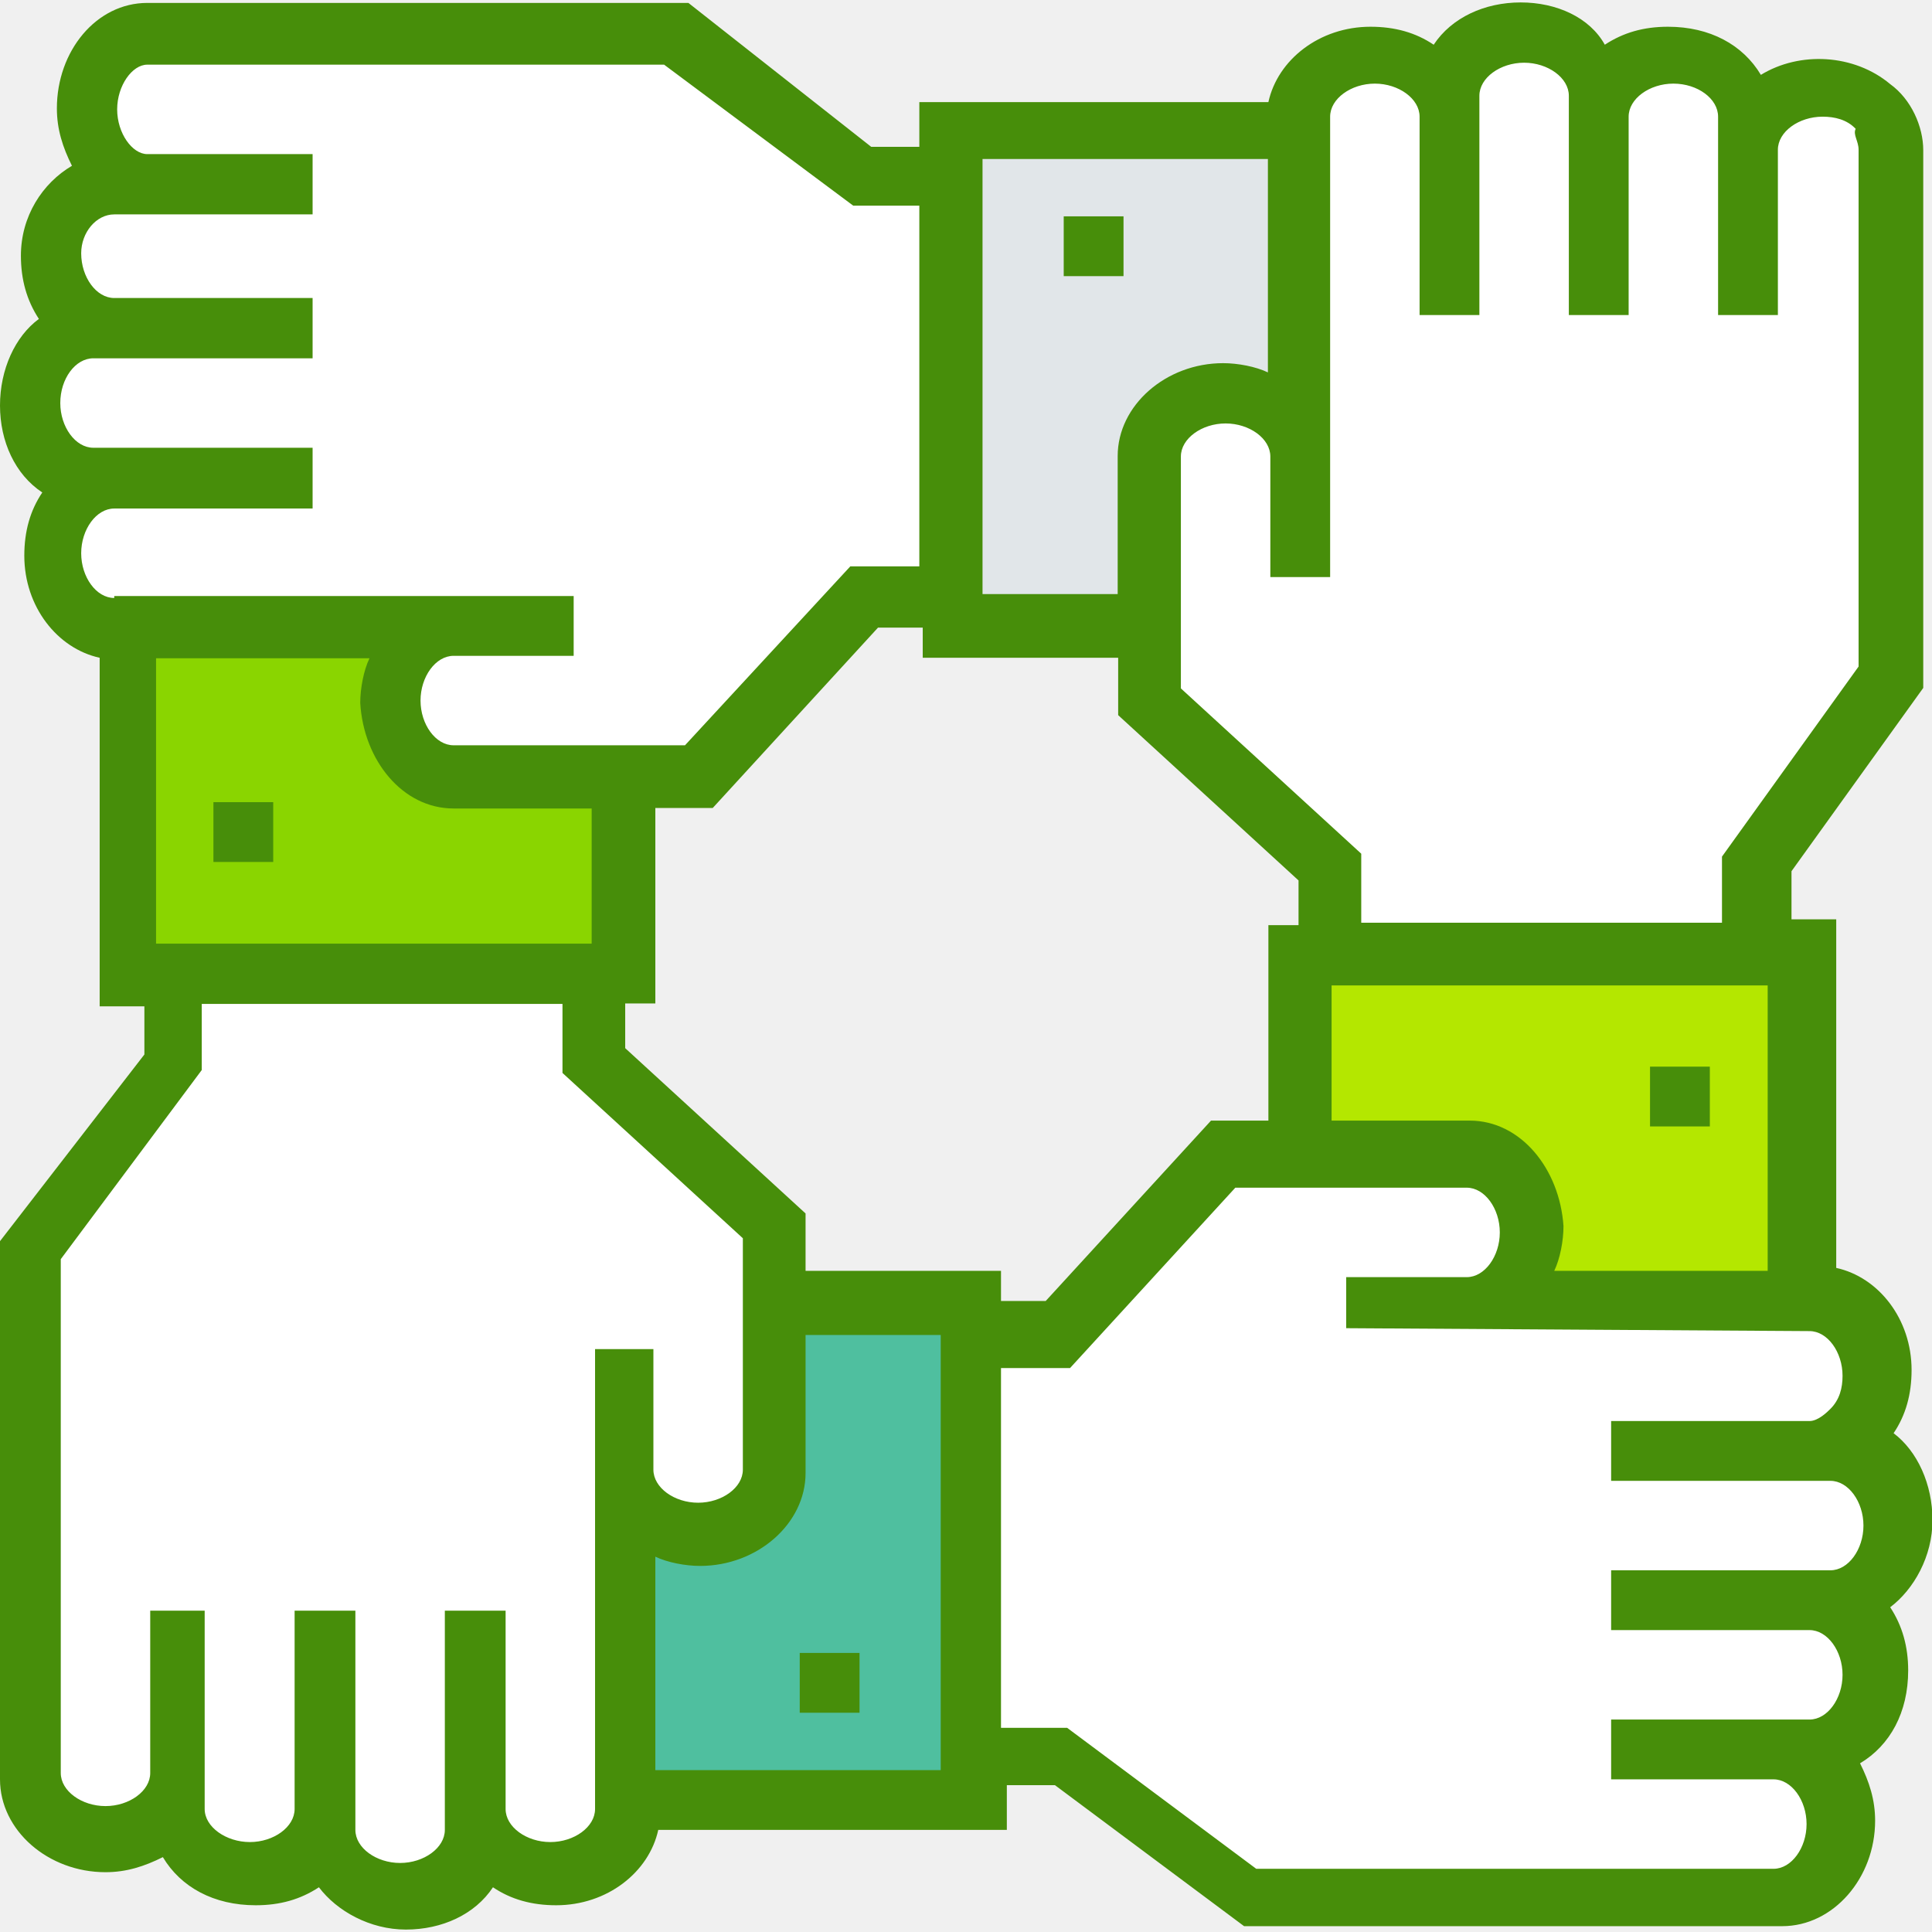
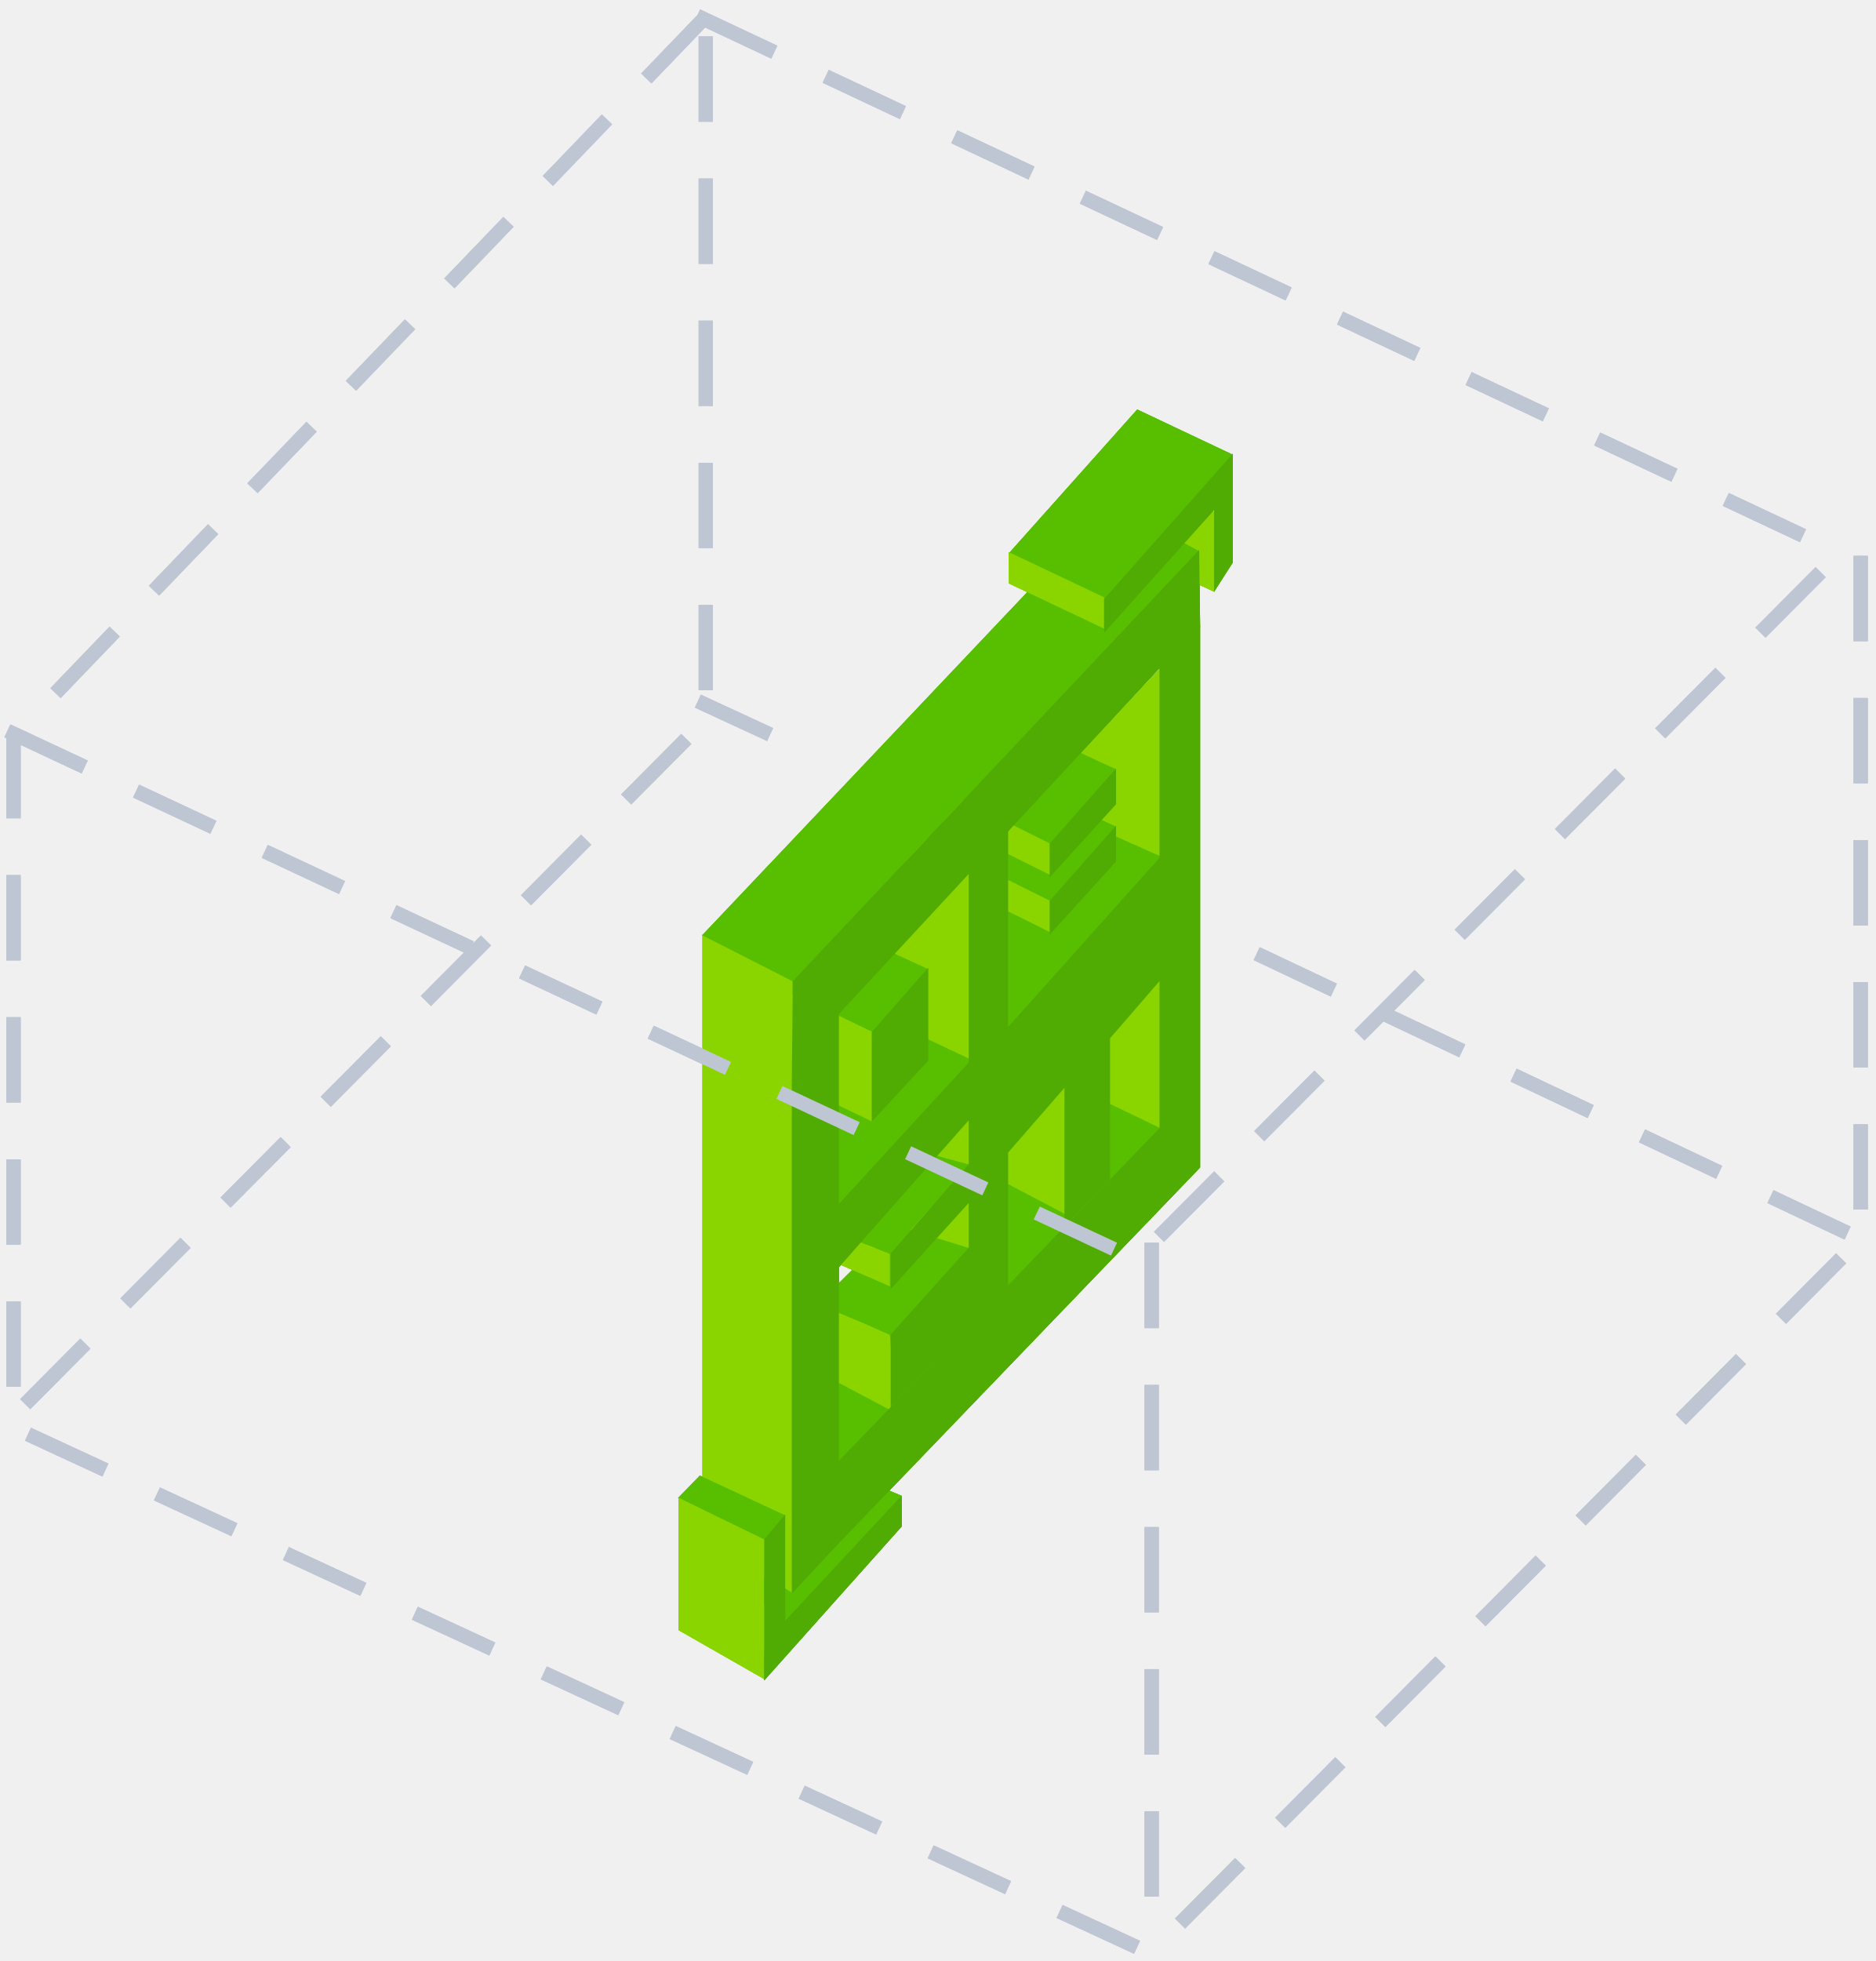
- <svg xmlns="http://www.w3.org/2000/svg" version="1.1" id="Layer_1" x="0px" y="0px" viewBox="0 0 397.4 397.4" style="enable-background:new 0 0 397.4 397.4;" xml:space="preserve">
-   <style type="text/css">
- 	.st0{fill:#E1E6E9;}
- 	.st1{fill:#FFFFFF;}
- 	.st2{fill:#B4E700;}
- 	.st3{fill:#478E0A;}
- 	.st4{fill:#4FBF9F;}
- 	.st5{fill:#8AD500;}
- </style>
-   <path class="st0" d="M195.9,26.6h70.5v67.4c0-6.8-6.8-13-15.5-13c-4.3,0-8.2,1.4-11,3.7c-2.8,2.3-4.5,5.6-4.5,9.2v34.6h-39.6  L195.9,26.6L195.9,26.6z" />
-   <path class="st1" d="M360.4,196.5v-17.9l29-38.9V30.9c0-6.8-6.8-13-15.5-13s-15.5,5.6-15.5,13v-6.8c0-6.8-6.8-13-15.5-13  s-15.5,5.6-15.5,13v-4.3c0.6-7.4-6.2-13-14.9-13s-15.5,5.6-15.5,13v4.3c0-6.8-6.8-13-15.5-13s-15.5,5.6-15.5,13V94  c0-6.8-6.8-13-15.4-13l0,0c-8.7,0-15.5,5.6-15.5,13v50.1l37.1,34V196" />
-   <path class="st2" d="M369.1,196.5v69.9h-66.8c6.8,0,13-6.8,13-15.4c0-4.3-1.4-8.2-3.7-11c-2.3-2.8-5.6-4.5-9.2-4.5h-35.2v-39H369.1  L369.1,196.5z" />
-   <rect x="339.4" y="219.4" class="st3" width="12.3" height="12.3" />
-   <path class="st1" d="M199.7,361h17.9l38.9,29h108.8c6.8,0,13-6.8,13-15.5s-5.6-15.5-13-15.5h6.8c6.8,0,13-6.8,13-15.5  s-5.6-15.5-13-15.5h4.3c6.8,0,13-6.8,13-15.5s-5.6-15.5-13-15.5h-4.3c6.8,0,13-6.8,13-15.5s-5.6-15.5-13-15.5h-69.8  c6.8,0,13-6.8,13-15.5l0,0c0-8.7-5.6-15.5-13-15.5h-50.1l-34,37.1h-17.9" />
-   <path class="st4" d="M199.7,267.6v102h-69.9v-66.8c0,6.8,6.8,13,15.5,13s15.5-5.6,15.5-13v-35.2H199.7L199.7,267.6z" />
-   <rect x="164.5" y="340" class="st3" width="12.3" height="12.3" />
-   <path class="st1" d="M123.7,218.8v-17.9l-88.4-0.6v17.9L6.2,257.1v108.8c0,6.8,6.8,13,15.5,13s15.5-6.2,15.5-13v6.8  c0,6.8,6.8,13,15.5,13s15.5-5.6,15.5-13v4.3c0,6.8,6.8,13,15.5,13s15.5-5.6,15.5-13v-4.3c0,6.8,6.8,13,15.5,13s15.5-5.6,15.5-13  v-69.8c0,6.8,6.8,13,15.5,13c8.7,0,15.5-5.6,15.5-13v-50.1L123.7,218.8z" />
-   <path class="st5" d="M127.9,160.7v39.6H26v-70.5h67.4c-6.8,0-13,6.8-13,15.5s5.6,15.5,13,15.5L127.9,160.7L127.9,160.7z" />
-   <rect x="43.9" y="165" class="st3" width="12.3" height="12.3" />
-   <path class="st1" d="M178,35.8l-38.9-29H30.3C23.5,6.8,18,13.6,18,22.2s5.6,15.5,12.3,15.5h-6.9c-6.8,0-13,6.8-13,14.8  c0,8.7,5.6,15.4,13,15.4h-4.3c-7.4,0-13,6.8-13,15.5s5.6,15.5,13,15.5h4.3c-6.8,0-13,6.8-13,15.5s5.6,15.5,13,15.5h69.9  c-6.8,0-13,6.8-13,15.5c0,8.7,5.6,15.5,13,15.5h50.1l34-37.1h17.9V37L178,35.8z" />
-   <g>
-     <path class="st3" d="M395.6,141.5V30.9c0-4.9-2.5-10.5-6.8-13.6c-7.4-6.2-18.6-6.8-26.6-1.9c-3.7-6.2-10.5-9.9-19.1-9.9   c-5,0-9.2,1.2-13,3.7c-3.1-5.6-9.9-8.7-17.3-8.7c-7.4,0-14.2,3.1-17.9,8.7c-3.7-2.5-8-3.7-13-3.7c-10.5,0-19.1,6.8-21,15.5h-71.8   v9.2h-9.9L141.6,0.6H30.3c-10.5,0-18.6,9.9-18.6,21.7c0,4.3,1.2,8,3.1,11.8C8.7,37.7,4.3,44.5,4.3,52.6c0,4.9,1.2,9.2,3.7,13   C3.1,69.2,0,76,0,83.4c0,7.4,3.1,14.2,8.7,17.9c-2.5,3.7-3.7,8-3.7,13c0,10.5,6.8,19.1,15.5,21V207h9.2v9.9L0,255.3V366   c0,10.5,9.9,19.1,21.7,19.1c4.3,0,8-1.2,11.8-3.1c3.7,6.2,10.5,9.9,19.1,9.9c5,0,9.2-1.2,13-3.7c3.7,4.9,10.5,8.7,17.9,8.7   c7.4,0,14.2-3.1,17.9-8.7c3.7,2.5,8,3.7,13,3.7c10.5,0,19.1-6.8,21-15.5h71.7v-9.2h9.9l38.9,29h110.7c10.5,0,19.1-9.9,19.1-21.7   c0-4.3-1.2-8-3.1-11.8c6.2-3.7,9.9-10.5,9.9-19.1c0-4.9-1.2-9.2-3.7-13c4.9-3.7,8.7-10.5,8.7-17.9c0-7.4-3.1-14.2-8-17.9   c2.5-3.7,3.7-8,3.7-13c0-10.5-6.8-19.1-15.5-21v-71.7h-9.2v-9.9L395.6,141.5z M202.1,32.7h58.7v43.9c-2.5-1.2-6.2-1.9-9.2-1.9   c-11.8,0-21.7,8.7-21.7,19.1v28.4h-27.8V32.7z M23.5,123c-3.7,0-6.8-4.3-6.8-9.2s3.1-9.2,6.8-9.2l0,0h40.8V92.1H23.5h-4.3   c-3.7,0-6.8-4.3-6.8-9.2c0-5,3.1-9.2,6.8-9.2h45.1V61.3H23.5l0,0c-3.7,0-6.8-4.3-6.8-9.2c0-4.3,3.1-8,6.8-8h40.8V31.7H30.3   c-3.1,0-6.2-4.3-6.2-9.2s3.1-9.2,6.2-9.2h106.3l38.9,29h13.6v74.2h-14.2l-34,36.8H93.3c-3.7,0-6.8-4.3-6.8-9.2s3.1-9.2,6.8-9.2l0,0   H118v-12.3H93.3H23.5V123z M93.3,166.3h28.4v27.8H32.1v-58.7H76c-1.2,2.5-1.9,6.2-1.9,9.2C74.8,156.4,82.8,166.3,93.3,166.3z    M122.4,277.5v94.6c0,3.7-4.3,6.8-9.2,6.8s-9.2-3.1-9.2-6.8v-40.8H91.5v45.1c0,3.7-4.3,6.8-9.2,6.8s-9.2-3.1-9.2-6.8v-45.1H60.6   v40.8c0,3.7-4.3,6.8-9.2,6.8s-9.3-3.1-9.3-6.8v-40.8H30.9v33.4c0,3.7-4.3,6.8-9.2,6.8s-9.2-3.1-9.2-6.8V259l29-38.9v-13.6h74.2   v14.2l37.1,34v47.6c0,3.7-4.3,6.8-9.2,6.8c-4.9,0-9.2-3.1-9.2-6.8v-24.8L122.4,277.5L122.4,277.5z M193.5,364.1h-58.7v-43.9   c2.5,1.2,6.2,1.9,9.2,1.9c11.8,0,21.7-8.7,21.7-19.1v-28.4h27.8V364.1z M165.7,261.4v-11.8l-37.1-34v-9.2h6.2v-40.2h11.8l34-37.1   h9.2v6.2H230v11.8l37.1,34v9.2h-6.2v40.2h-11.8l-34,37.1h-9.2v-6.2H165.7L165.7,261.4z M372.2,273.8c3.7,0,6.8,4.3,6.8,9.2   c0,2.5-0.6,4.9-2.5,6.8c-0.6,0.6-2.5,2.5-4.3,2.5h-40.8v12.3h45.1c3.7,0,6.8,4.3,6.8,9.2s-3.1,9.2-6.8,9.2h-45.1v12.3h40.8   c3.7,0,6.8,4.3,6.8,9.2s-3.1,9.2-6.8,9.2h-40.8v12.3h33.4c3.7,0,6.8,4.3,6.8,9.2s-3.1,9.2-6.8,9.2H258.4l-38.9-29h-13.6v-74h14.2   l34-37.1h47.6c3.7,0,6.8,4.3,6.8,9.2s-3.1,9.2-6.8,9.2h-24.8v10.5L372.2,273.8L372.2,273.8L372.2,273.8z M302.3,230.5h-28.4v-27.8   h89.7v58.7h-43.9c1.2-2.5,1.9-6.2,1.9-9.2C320.8,240.4,312.8,230.5,302.3,230.5z M354.2,176.2v13.6H280v-14.2l-37.1-34V93.9   c0-3.7,4.3-6.8,9.2-6.8s9.2,3.1,9.2,6.8v24.8h12.3V24c0-3.7,4.3-6.8,9.2-6.8s9.2,3.1,9.2,6.8v40.8h12.3V19.7c0-3.7,4.3-6.8,9.2-6.8   s9.2,3.1,9.2,6.8v45.1h12.3V24c0-3.7,4.3-6.8,9.2-6.8c5,0,9.2,3.1,9.2,6.8v40.8h12.3v-34c0-3.7,4.3-6.8,9.2-6.8   c2.5,0,5,0.6,6.8,2.5c-0.6,1.2,0.6,2.5,0.6,4.3v106.3L354.2,176.2z" />
-     <rect x="218.8" y="44.5" class="st3" width="12.3" height="12.3" />
+ <svg xmlns="http://www.w3.org/2000/svg" width="132px" height="138px" viewBox="0 0 132 138" version="1.1">
+   <defs />
+   <g id="Page-1" stroke="none" stroke-width="1" fill="none" fill-rule="evenodd">
+     <g id="首页编辑版" transform="translate(-929, -2418)">
+       <g id="Group-64" transform="translate(927, 2417)">
+         <g id="DBFT" transform="translate(0.971053, 0.727089)">
+           <g id="Group-42" transform="translate(45.60247, 26.62811)">
+             <g id="Group-24" transform="translate(0.419349, 0.02894)">
+               <polygon id="Path-17" fill="#58BF00" transform="translate(21.66006, 65.24419) rotate(-9) translate(-21.66006, -65.24419) " points="4.806 75.036 9.259 78.819 38.514 55.419 33.385 51.669" />
+               <polygon id="Path-15" fill="#8AD500" points="31.11 26.574 39.474 17.636 37.287 53.3 31.11 50.323" />
+               <polygon id="Path-15" fill="#8AD500" points="25.709 48.021 30.643 49.582 30.643 59.403 25.709 56.81" />
+               <polygon id="Path-15" fill="#8AD500" points="12.468 65.249 17.635 67.558 18.142 73.094 11.964 69.832" />
+               <polygon id="Path-15" fill="#8AD500" points="18.022 40.627 25.558 31.213 23.371 66.877 18.022 63.8" />
+               <polygon id="Path-17" fill="#58BF00" transform="translate(14.13736, 53.4097) rotate(-9) translate(-14.13736, -53.4097) " points="4.198 56.928 9.977 61.115 24.077 49.701 18.21 45.705" />
+               <polygon id="Path-17" fill="#58BF00" transform="translate(17.99845, 63.66835) rotate(-9) translate(-17.99845, -63.66835) " points="12.348 64.52 17.04 67.389 23.649 62.357 18.712 59.948" />
+               <polygon id="Path-17" fill="#58BF00" transform="translate(17.87575, 57.98911) rotate(-9) translate(-17.87575, -57.98911) " points="12.193 59.111 17.041 61.709 23.559 56.444 18.713 54.269" />
+               <polygon id="Path-17" fill="#58BF00" transform="translate(30.8572, 38.84051) rotate(-9) translate(-30.8572, -38.84051) " points="24.298 38.179 24.569 45.664 37.417 34.865 33.032 32.017" />
+               <g id="Group-41" transform="translate(6.229116, 35.70416)">
+                 <polygon id="Path-17" fill="#58BF00" transform="translate(7.440494, 6.238163) rotate(-9) translate(-7.440494, -6.238163) " points="0.823 5.068 9.397 10.974 14.058 7.164 5.581 1.502" />
+                 <polyline id="Path-15" fill="#8AD500" points="10.142 10.51 10.142 16.824 0.745 12.318 0.734 6.003" />
+                 <polygon id="Path-16" fill="#50AC02" points="10.142 10.53 10.142 16.838 14.115 12.55 14.115 6.003" />
+               </g>
+               <polygon id="Path-15" fill="#8AD500" points="12.793 59.926 17.635 61.859 17.635 64.133 12.793 62.029" />
+               <polygon id="Path-15" fill="#8AD500" points="4.446 39.388 10.787 42.659 10.773 85.762 4.446 81.88" />
+               <g id="Group-43" transform="translate(16.14627, 19.72538)">
+                 <g id="Group-41" transform="translate(0.043495, 4.433876)">
+                   <polygon id="Path-17" fill="#58BF00" transform="translate(9.439733, 7.698865) rotate(-9) translate(-9.439733, -7.698865) " points="1.594 6.384 11.956 13.446 17.286 8.87 6.981 1.952" />
+                   <polyline id="Path-15" fill="#8AD500" points="12.702 12.84 12.702 15.047 1.285 9.37 1.279 7.163" />
+                   <polygon id="Path-16" fill="#50AC02" points="12.702 12.843 12.702 15.228 17.369 10.086 17.369 7.561" />
+                 </g>
+                 <g id="Group-41" transform="translate(0.043495, 0.402976)">
+                   <polygon id="Path-17" fill="#58BF00" transform="translate(9.439733, 7.698865) rotate(-9) translate(-9.439733, -7.698865) " points="1.594 6.384 11.956 13.446 17.286 8.87 6.981 1.952" />
+                   <polyline id="Path-15" fill="#8AD500" points="12.702 12.84 12.702 15.047 1.285 9.37 1.279 7.163" />
+                   <polygon id="Path-16" fill="#50AC02" points="12.702 12.843 12.702 15.228 17.369 10.086 17.369 7.561" />
+                 </g>
+               </g>
+               <polygon id="Path-17" fill="#58BF00" transform="translate(21.93461, 25.97007) rotate(-9) translate(-21.93461, -25.97007) " points="2.54 36.529 8.318 40.715 41.33 15.221 35.463 11.225" />
+               <g id="Group-43" transform="translate(24.35398, 0.83768)">
+                 <g id="Group-41" transform="translate(0.043495, 0.269868)">
+                   <polyline id="Path-15" fill="#8AD500" points="16.075 8.509 16.075 14.157 14.963 13.639 14.963 11.27 7.827 7.366 7.827 6.912" />
+                   <polygon id="Path-17" fill="#58BF00" transform="translate(9.508515, 8.044247) rotate(-9) translate(-9.508515, -8.044247) " points="1.188 10.166 7.387 14.501 17.829 5.779 11.687 1.587" />
+                   <polyline id="Path-15" fill="#8AD500" points="8.321 14.544 8.321 16.75 1.622 13.57 1.616 11.364" />
+                   <polygon id="Path-16" fill="#50AC02" points="8.321 14.661 8.321 17.046 16.058 8.408 16.058 14.157 17.369 12.105 17.369 4.438" />
+                 </g>
+               </g>
+               <g id="Group-43" transform="translate(2.228403, 75.47703)">
+                 <g id="Group-41" transform="translate(0.043495, 0.269868)">
+                   <polyline id="Path-15" fill="#8AD500" points="6.706 8.509 6.706 14.157 5.594 13.639 5.594 11.27 1.949 8.925 1.949 8.471" />
+                   <polygon id="Path-17" fill="#58BF00" transform="translate(4.242041, 3.968876) rotate(-9) translate(-4.242041, -3.968876) " points="0.611 2.707 6.166 6.553 7.873 5.087 2.375 1.385" />
+                   <polygon id="Path-17" fill="#58BF00" transform="translate(9.470173, 7.692008) rotate(-9) translate(-9.470173, -7.692008) " points="2.119 5.837 7.365 11.658 16.822 4.236 15.994 3.726 8.135 9.765 6.97 8.724" />
+                   <polyline id="Path-15" fill="#8AD500" points="6.518 6.209 6.518 16.028 0.496 12.589 0.49 3.268" />
+                   <polygon id="Path-16" fill="#50AC02" points="6.521 6.201 6.521 16.127 16.199 5.291 16.199 3.118 8 11.928 8 4.438" />
+                 </g>
+               </g>
+               <polygon id="Path-16" fill="#50AC02" points="10.808 42.66 10.733 50.139 10.733 59.075 10.733 85.773 14.05 82.21 14.05 62.8 23.185 52.461 23.185 48.388 14.05 58.335 14.05 44.975 23.185 35.122 23.185 55.54 17.696 61.819 17.696 64.339 23.185 58.272 23.185 61.422 17.696 67.534 17.696 72.627 25.963 64.061 25.963 54.723 29.922 50.173 29.922 52.364 29.922 59.933 33.137 56.607 33.137 46.683 36.615 42.66 36.615 33.983 25.963 45.887 25.963 32.126 36.615 20.638 36.615 53.006 14.05 76.42 14.05 82.21 39.474 55.776 39.474 17.58 39.407 12.317" />
+             </g>
+           </g>
+           <g id="waikuang" transform="translate(0.58513, 0.735438)" stroke="#BFC6D3" stroke-dasharray="5" stroke-linecap="square">
+             <path d="M49.962,0.868 L131.404,39.146 L131.404,86.701 L81.406,137.006 L1.395,99.997 L1.395,51.391 L49.962,0.868 Z" id="Line-27" />
+             <path d="M130.028,86.098 L88.97,66.683 M54.189,51.019 L50.017,49.089" id="Line-27" />
+             <path d="M50.118,2.604 L50.118,50.159 L0.12,100.464" id="Line-27" />
+             <path d="M1.421,51.18 L80.421,88.18 L130.569,37.811" id="Line" />
+             <path d="M81.5,87.5 L81.5,136.5" id="Line-2" />
+           </g>
+         </g>
+         <g id="Group-63">
+           <g id="DBFT" transform="translate(0.971053, 0.727089)">
+             <g id="Group-42" transform="translate(45.60247, 26.62811)">
+               <g id="Group-24" transform="translate(0.419349, 0.02894)">
+                 <polygon id="Path-17" fill="#58BF00" transform="translate(21.66006, 65.24419) rotate(-9) translate(-21.66006, -65.24419) " points="4.806 75.036 9.259 78.819 38.514 55.419 33.385 51.669" />
+                 <polygon id="Path-15" fill="#8AD500" points="31.11 26.574 39.474 17.636 37.287 53.3 31.11 50.323" />
+                 <polygon id="Path-15" fill="#8AD500" points="25.709 48.021 30.643 49.582 30.643 59.403 25.709 56.81" />
+                 <polygon id="Path-15" fill="#8AD500" points="12.468 65.249 17.635 67.558 18.142 73.094 11.964 69.832" />
+                 <polygon id="Path-15" fill="#8AD500" points="18.022 40.627 25.558 31.213 23.371 66.877 18.022 63.8" />
+                 <polygon id="Path-17" fill="#58BF00" transform="translate(14.13736, 53.4097) rotate(-9) translate(-14.13736, -53.4097) " points="4.198 56.928 9.977 61.115 24.077 49.701 18.21 45.705" />
+                 <polygon id="Path-17" fill="#58BF00" transform="translate(17.99845, 63.66835) rotate(-9) translate(-17.99845, -63.66835) " points="12.348 64.52 17.04 67.389 23.649 62.357 18.712 59.948" />
+                 <polygon id="Path-17" fill="#58BF00" transform="translate(17.87575, 57.98911) rotate(-9) translate(-17.87575, -57.98911) " points="12.193 59.111 17.041 61.709 23.559 56.444 18.713 54.269" />
+                 <polygon id="Path-17" fill="#58BF00" transform="translate(30.8572, 38.84051) rotate(-9) translate(-30.8572, -38.84051) " points="24.298 38.179 24.569 45.664 37.417 34.865 33.032 32.017" />
+                 <g id="Group-41" transform="translate(6.229116, 35.70416)">
+                   <polygon id="Path-17" fill="#58BF00" transform="translate(7.440494, 6.238163) rotate(-9) translate(-7.440494, -6.238163) " points="0.823 5.068 9.397 10.974 14.058 7.164 5.581 1.502" />
+                   <polyline id="Path-15" fill="#8AD500" points="10.142 10.51 10.142 16.824 0.745 12.318 0.734 6.003" />
+                   <polygon id="Path-16" fill="#50AC02" points="10.142 10.53 10.142 16.838 14.115 12.55 14.115 6.003" />
+                 </g>
+                 <polygon id="Path-15" fill="#8AD500" points="12.793 59.926 17.635 61.859 17.635 64.133 12.793 62.029" />
+                 <polygon id="Path-15" fill="#8AD500" points="4.446 39.388 10.787 42.659 10.773 85.762 4.446 81.88" />
+                 <g id="Group-43" transform="translate(16.14627, 19.72538)">
+                   <g id="Group-41" transform="translate(0.043495, 4.433876)">
+                     <polygon id="Path-17" fill="#58BF00" transform="translate(9.439733, 7.698865) rotate(-9) translate(-9.439733, -7.698865) " points="1.594 6.384 11.956 13.446 17.286 8.87 6.981 1.952" />
+                     <polyline id="Path-15" fill="#8AD500" points="12.702 12.84 12.702 15.047 1.285 9.37 1.279 7.163" />
+                     <polygon id="Path-16" fill="#50AC02" points="12.702 12.843 12.702 15.228 17.369 10.086 17.369 7.561" />
+                   </g>
+                   <g id="Group-41" transform="translate(0.043495, 0.402976)">
+                     <polygon id="Path-17" fill="#58BF00" transform="translate(9.439733, 7.698865) rotate(-9) translate(-9.439733, -7.698865) " points="1.594 6.384 11.956 13.446 17.286 8.87 6.981 1.952" />
+                     <polyline id="Path-15" fill="#8AD500" points="12.702 12.84 12.702 15.047 1.285 9.37 1.279 7.163" />
+                     <polygon id="Path-16" fill="#50AC02" points="12.702 12.843 12.702 15.228 17.369 10.086 17.369 7.561" />
+                   </g>
+                 </g>
+                 <polygon id="Path-17" fill="#58BF00" transform="translate(21.93461, 25.97007) rotate(-9) translate(-21.93461, -25.97007) " points="2.54 36.529 8.318 40.715 41.33 15.221 35.463 11.225" />
+                 <g id="Group-43" transform="translate(24.35398, 0.83768)">
+                   <g id="Group-41" transform="translate(0.043495, 0.269868)">
+                     <polyline id="Path-15" fill="#8AD500" points="16.075 8.509 16.075 14.157 14.963 13.639 14.963 11.27 7.827 7.366 7.827 6.912" />
+                     <polygon id="Path-17" fill="#58BF00" transform="translate(9.508515, 8.044247) rotate(-9) translate(-9.508515, -8.044247) " points="1.188 10.166 7.387 14.501 17.829 5.779 11.687 1.587" />
+                     <polyline id="Path-15" fill="#8AD500" points="8.321 14.544 8.321 16.75 1.622 13.57 1.616 11.364" />
+                     <polygon id="Path-16" fill="#50AC02" points="8.321 14.661 8.321 17.046 16.058 8.408 16.058 14.157 17.369 12.105 17.369 4.438" />
+                   </g>
+                 </g>
+                 <g id="Group-43" transform="translate(2.228403, 75.47703)">
+                   <g id="Group-41" transform="translate(0.043495, 0.269868)">
+                     <polyline id="Path-15" fill="#8AD500" points="6.706 8.509 6.706 14.157 5.594 13.639 5.594 11.27 1.949 8.925 1.949 8.471" />
+                     <polygon id="Path-17" fill="#58BF00" transform="translate(4.242041, 3.968876) rotate(-9) translate(-4.242041, -3.968876) " points="0.611 2.707 6.166 6.553 7.873 5.087 2.375 1.385" />
+                     <polygon id="Path-17" fill="#58BF00" transform="translate(9.470173, 7.692008) rotate(-9) translate(-9.470173, -7.692008) " points="2.119 5.837 7.365 11.658 16.822 4.236 15.994 3.726 8.135 9.765 6.97 8.724" />
+                     <polyline id="Path-15" fill="#8AD500" points="6.518 6.209 6.518 16.028 0.496 12.589 0.49 3.268" />
+                     <polygon id="Path-16" fill="#50AC02" points="6.521 6.201 6.521 16.127 16.199 5.291 16.199 3.118 8 11.928 8 4.438" />
+                   </g>
+                 </g>
+                 <polygon id="Path-16" fill="#50AC02" points="10.808 42.66 10.733 50.139 10.733 59.075 10.733 85.773 14.05 82.21 14.05 62.8 23.185 52.461 23.185 48.388 14.05 58.335 14.05 44.975 23.185 35.122 23.185 55.54 17.696 61.819 17.696 64.339 23.185 58.272 23.185 61.422 17.696 67.534 17.696 72.627 25.963 64.061 25.963 54.723 29.922 50.173 29.922 52.364 29.922 59.933 33.137 56.607 33.137 46.683 36.615 42.66 36.615 33.983 25.963 45.887 25.963 32.126 36.615 20.638 36.615 53.006 14.05 76.42 14.05 82.21 39.474 55.776 39.474 17.58 39.407 12.317" />
+               </g>
+             </g>
+             <g id="waikuang" transform="translate(0.58513, 0.735438)" stroke="#BFC6D3" stroke-dasharray="5" stroke-linecap="square">
+               <path d="M49.962,0.868 L131.404,39.146 L131.404,86.701 L81.406,137.006 L1.395,99.997 L1.395,51.391 L49.962,0.868 Z" id="Line-27" />
+               <path d="M130.028,86.098 L88.97,66.683 M54.189,51.019 L50.017,49.089" id="Line-27" />
+               <path d="M50.118,2.604 L50.118,50.159 L0.12,100.464" id="Line-27" />
+               <path d="M1.421,51.18 L80.421,88.18 L130.569,37.811" id="Line" />
+               <path d="M81.5,87.5 L81.5,136.5" id="Line-2" />
+             </g>
+           </g>
+           <g id="DBFT" transform="translate(0.971053, 0.727089)">
+             <g id="Group-42" transform="translate(45.60247, 26.62811)">
+               <g id="Group-24" transform="translate(0.419349, 0.02894)">
+                 <polygon id="Path-17" fill="#58BF00" transform="translate(21.66006, 65.24419) rotate(-9) translate(-21.66006, -65.24419) " points="4.806 75.036 9.259 78.819 38.514 55.419 33.385 51.669" />
+                 <polygon id="Path-15" fill="#8AD500" points="31.11 26.574 39.474 17.636 37.287 53.3 31.11 50.323" />
+                 <polygon id="Path-15" fill="#8AD500" points="25.709 48.021 30.643 49.582 30.643 59.403 25.709 56.81" />
+                 <polygon id="Path-15" fill="#8AD500" points="12.468 65.249 17.635 67.558 18.142 73.094 11.964 69.832" />
+                 <polygon id="Path-15" fill="#8AD500" points="18.022 40.627 25.558 31.213 23.371 66.877 18.022 63.8" />
+                 <polygon id="Path-17" fill="#58BF00" transform="translate(14.13736, 53.4097) rotate(-9) translate(-14.13736, -53.4097) " points="4.198 56.928 9.977 61.115 24.077 49.701 18.21 45.705" />
+                 <polygon id="Path-17" fill="#58BF00" transform="translate(17.99845, 63.66835) rotate(-9) translate(-17.99845, -63.66835) " points="12.348 64.52 17.04 67.389 23.649 62.357 18.712 59.948" />
+                 <polygon id="Path-17" fill="#58BF00" transform="translate(17.87575, 57.98911) rotate(-9) translate(-17.87575, -57.98911) " points="12.193 59.111 17.041 61.709 23.559 56.444 18.713 54.269" />
+                 <polygon id="Path-17" fill="#58BF00" transform="translate(30.8572, 38.84051) rotate(-9) translate(-30.8572, -38.84051) " points="24.298 38.179 24.569 45.664 37.417 34.865 33.032 32.017" />
+                 <g id="Group-41" transform="translate(6.229116, 35.70416)">
+                   <polygon id="Path-17" fill="#58BF00" transform="translate(7.440494, 6.238163) rotate(-9) translate(-7.440494, -6.238163) " points="0.823 5.068 9.397 10.974 14.058 7.164 5.581 1.502" />
+                   <polyline id="Path-15" fill="#8AD500" points="10.142 10.51 10.142 16.824 0.745 12.318 0.734 6.003" />
+                   <polygon id="Path-16" fill="#50AC02" points="10.142 10.53 10.142 16.838 14.115 12.55 14.115 6.003" />
+                 </g>
+                 <polygon id="Path-15" fill="#8AD500" points="12.793 59.926 17.635 61.859 17.635 64.133 12.793 62.029" />
+                 <polygon id="Path-15" fill="#8AD500" points="4.446 39.388 10.787 42.659 10.773 85.762 4.446 81.88" />
+                 <g id="Group-43" transform="translate(16.14627, 19.72538)">
+                   <g id="Group-41" transform="translate(0.043495, 4.433876)">
+                     <polygon id="Path-17" fill="#58BF00" transform="translate(9.439733, 7.698865) rotate(-9) translate(-9.439733, -7.698865) " points="1.594 6.384 11.956 13.446 17.286 8.87 6.981 1.952" />
+                     <polyline id="Path-15" fill="#8AD500" points="12.702 12.84 12.702 15.047 1.285 9.37 1.279 7.163" />
+                     <polygon id="Path-16" fill="#50AC02" points="12.702 12.843 12.702 15.228 17.369 10.086 17.369 7.561" />
+                   </g>
+                   <g id="Group-41" transform="translate(0.043495, 0.402976)">
+                     <polygon id="Path-17" fill="#58BF00" transform="translate(9.439733, 7.698865) rotate(-9) translate(-9.439733, -7.698865) " points="1.594 6.384 11.956 13.446 17.286 8.87 6.981 1.952" />
+                     <polyline id="Path-15" fill="#8AD500" points="12.702 12.84 12.702 15.047 1.285 9.37 1.279 7.163" />
+                     <polygon id="Path-16" fill="#50AC02" points="12.702 12.843 12.702 15.228 17.369 10.086 17.369 7.561" />
+                   </g>
+                 </g>
+                 <polygon id="Path-17" fill="#58BF00" transform="translate(21.93461, 25.97007) rotate(-9) translate(-21.93461, -25.97007) " points="2.54 36.529 8.318 40.715 41.33 15.221 35.463 11.225" />
+                 <g id="Group-43" transform="translate(24.35398, 0.83768)">
+                   <g id="Group-41" transform="translate(0.043495, 0.269868)">
+                     <polyline id="Path-15" fill="#8AD500" points="16.075 8.509 16.075 14.157 14.963 13.639 14.963 11.27 7.827 7.366 7.827 6.912" />
+                     <polygon id="Path-17" fill="#58BF00" transform="translate(9.508515, 8.044247) rotate(-9) translate(-9.508515, -8.044247) " points="1.188 10.166 7.387 14.501 17.829 5.779 11.687 1.587" />
+                     <polyline id="Path-15" fill="#8AD500" points="8.321 14.544 8.321 16.75 1.622 13.57 1.616 11.364" />
+                     <polygon id="Path-16" fill="#50AC02" points="8.321 14.661 8.321 17.046 16.058 8.408 16.058 14.157 17.369 12.105 17.369 4.438" />
+                   </g>
+                 </g>
+                 <g id="Group-43" transform="translate(2.228403, 75.47703)">
+                   <g id="Group-41" transform="translate(0.043495, 0.269868)">
+                     <polyline id="Path-15" fill="#8AD500" points="6.706 8.509 6.706 14.157 5.594 13.639 5.594 11.27 1.949 8.925 1.949 8.471" />
+                     <polygon id="Path-17" fill="#58BF00" transform="translate(4.242041, 3.968876) rotate(-9) translate(-4.242041, -3.968876) " points="0.611 2.707 6.166 6.553 7.873 5.087 2.375 1.385" />
+                     <polygon id="Path-17" fill="#58BF00" transform="translate(9.470173, 7.692008) rotate(-9) translate(-9.470173, -7.692008) " points="2.119 5.837 7.365 11.658 16.822 4.236 15.994 3.726 8.135 9.765 6.97 8.724" />
+                     <polyline id="Path-15" fill="#8AD500" points="6.518 6.209 6.518 16.028 0.496 12.589 0.49 3.268" />
+                     <polygon id="Path-16" fill="#50AC02" points="6.521 6.201 6.521 16.127 16.199 5.291 16.199 3.118 8 11.928 8 4.438" />
+                   </g>
+                 </g>
+                 <polygon id="Path-16" fill="#50AC02" points="10.808 42.66 10.733 50.139 10.733 59.075 10.733 85.773 14.05 82.21 14.05 62.8 23.185 52.461 23.185 48.388 14.05 58.335 14.05 44.975 23.185 35.122 23.185 55.54 17.696 61.819 17.696 64.339 23.185 58.272 23.185 61.422 17.696 67.534 17.696 72.627 25.963 64.061 25.963 54.723 29.922 50.173 29.922 52.364 29.922 59.933 33.137 56.607 33.137 46.683 36.615 42.66 36.615 33.983 25.963 45.887 25.963 32.126 36.615 20.638 36.615 53.006 14.05 76.42 14.05 82.21 39.474 55.776 39.474 17.58 39.407 12.317" />
+               </g>
+             </g>
+             <g id="waikuang" transform="translate(0.58513, 0.735438)" stroke="#BFC6D3" stroke-dasharray="5" stroke-linecap="square">
+               <path d="M49.962,0.868 L131.404,39.146 L131.404,86.701 L81.406,137.006 L1.395,99.997 L1.395,51.391 L49.962,0.868 Z" id="Line-27" />
+               <path d="M130.028,86.098 L88.97,66.683 M54.189,51.019 L50.017,49.089" id="Line-27" />
+               <path d="M50.118,2.604 L50.118,50.159 L0.12,100.464" id="Line-27" />
+               <path d="M1.421,51.18 L80.421,88.18 L130.569,37.811" id="Line" />
+               <path d="M81.5,87.5 L81.5,136.5" id="Line-2" />
+             </g>
+           </g>
+         </g>
+       </g>
+     </g>
  </g>
</svg>
